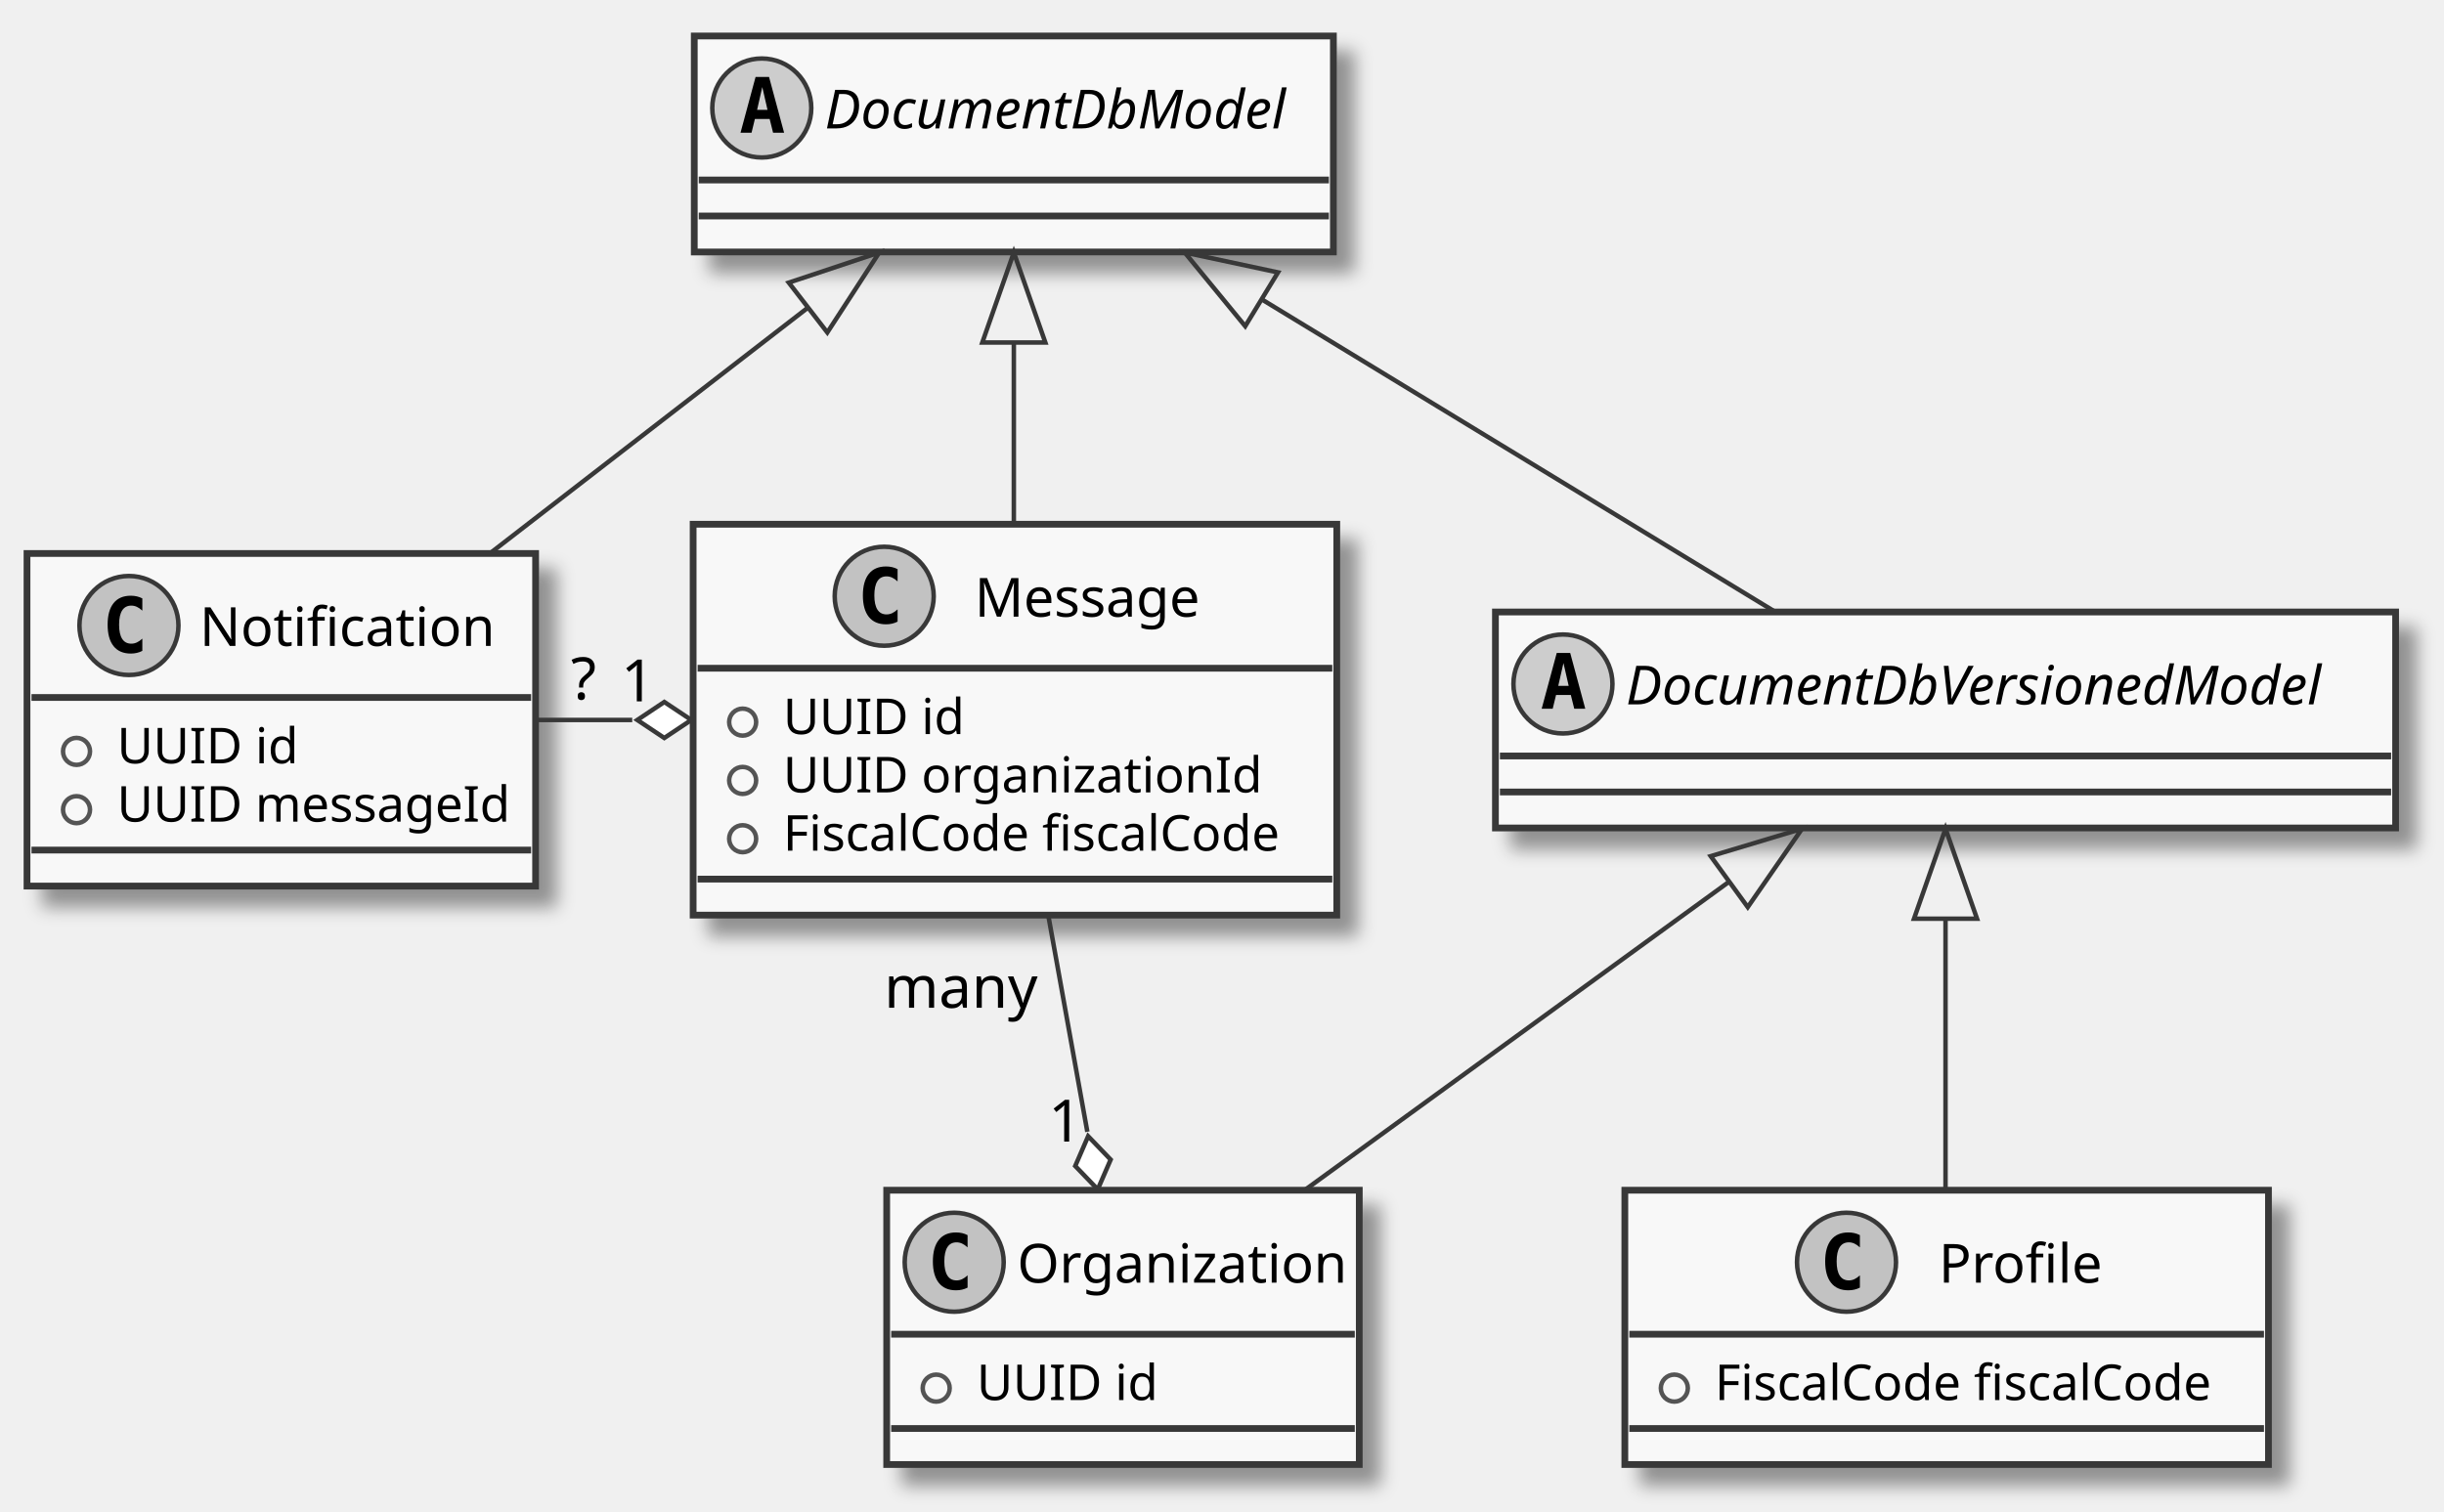
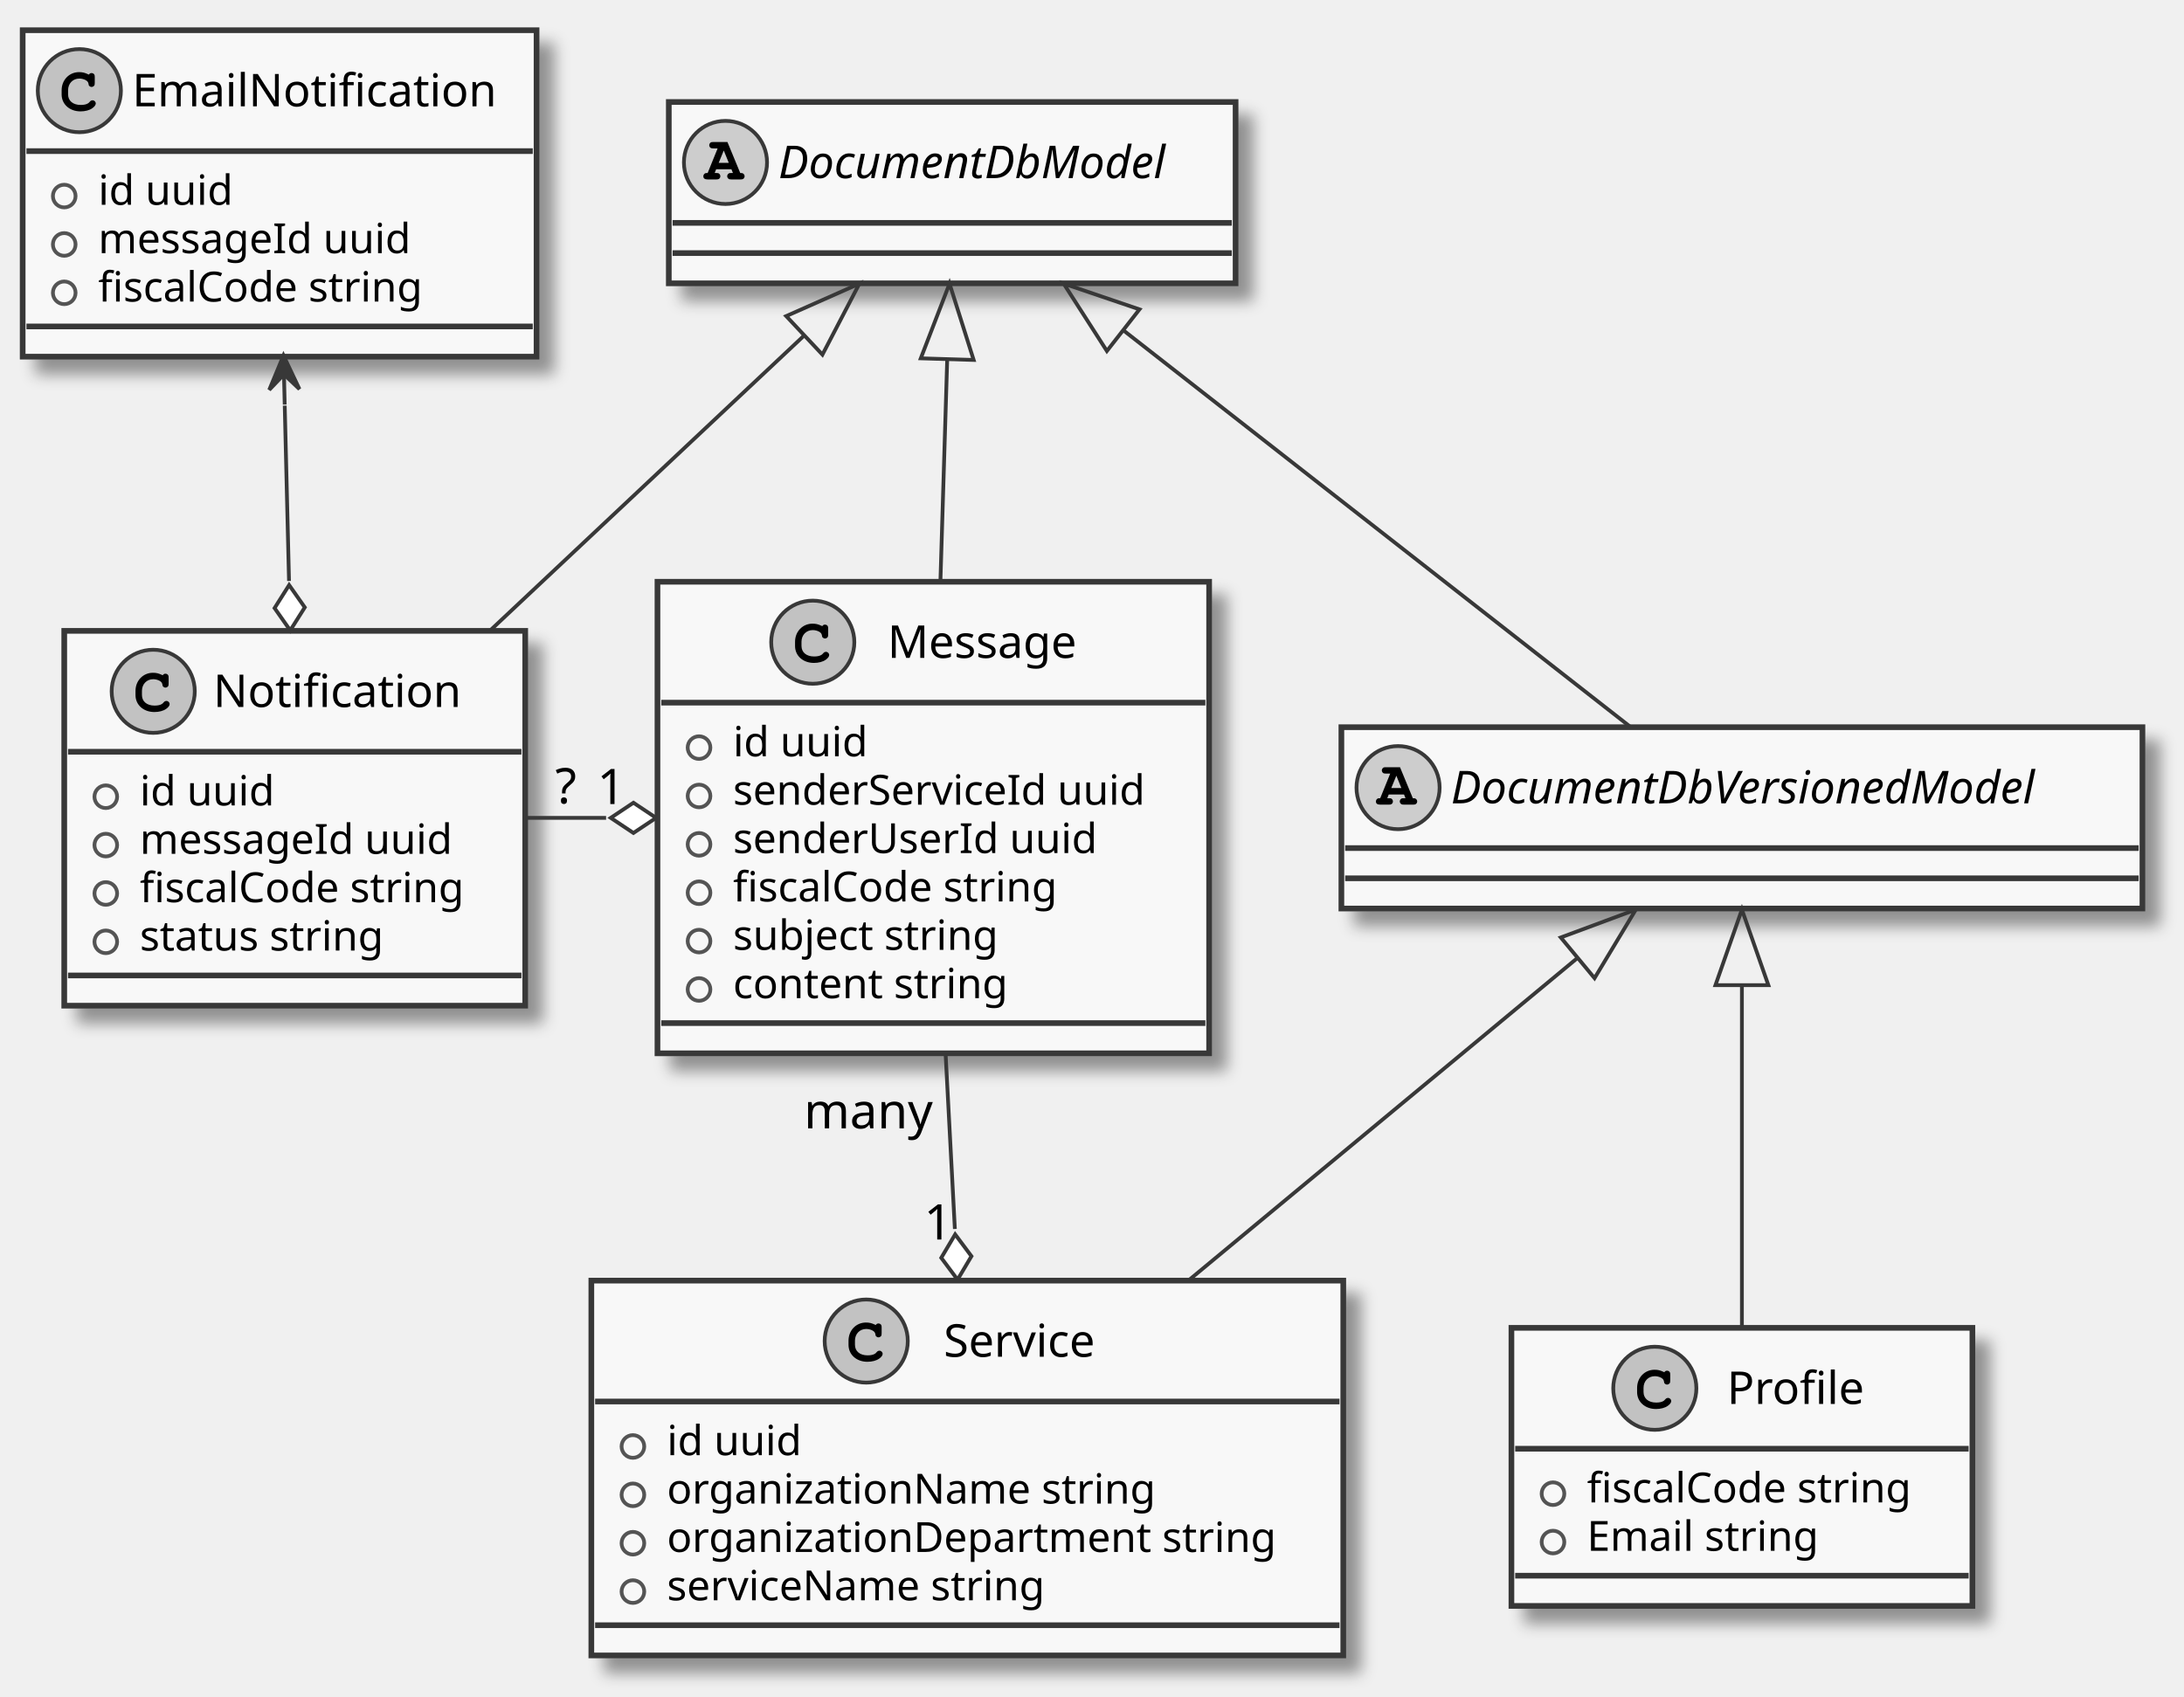
- <svg xmlns="http://www.w3.org/2000/svg" contentScriptType="application/ecmascript" contentStyleType="text/css" height="336px" preserveAspectRatio="none" style="width:543px;height:336px;" version="1.1" viewBox="0 0 543 336" width="543px" zoomAndPan="magnify">
+ <svg xmlns="http://www.w3.org/2000/svg" contentScriptType="application/ecmascript" contentStyleType="text/css" height="449px" preserveAspectRatio="none" style="width:578px;height:449px;" version="1.1" viewBox="0 0 578 449" width="578px" zoomAndPan="magnify">
  <defs>
-     <filter height="300%" id="f16e8ro508w0j7" width="300%" x="-1" y="-1">
+     <filter height="300%" id="f9a49ejn6juel" width="300%" x="-1" y="-1">
      <feGaussianBlur result="blurOut" stdDeviation="2.0" />
      <feColorMatrix in="blurOut" result="blurOut2" type="matrix" values="0 0 0 0 0 0 0 0 0 0 0 0 0 0 0 0 0 0 .4 0" />
      <feOffset dx="4.0" dy="4.0" in="blurOut2" result="blurOut3" />
      <feBlend in="SourceGraphic" in2="blurOut3" mode="normal" />
    </filter>
  </defs>
  <g>
-     <rect fill="#F8F8F8" filter="url(#f16e8ro508w0j7)" height="48" id="DocumentDbModel" style="stroke: #383838; stroke-width: 1.5;" width="142" x="154.25" y="8" />
-     <ellipse cx="169.25" cy="24" fill="#CDCDCD" rx="11" ry="11" style="stroke: #383838; stroke-width: 1.0;" />
-     <path d="M169.363,19.348 L168.209,24.42 L170.525,24.42 Z M167.869,17.107 L170.866,17.107 L174.211,29.5 L171.762,29.5 L170.999,26.437 L167.72,26.437 L166.973,29.5 L164.524,29.5 Z " />
-     <text fill="#000000" font-family="sans-serif" font-size="12" font-style="italic" lengthAdjust="spacingAndGlyphs" textLength="110" x="183.25" y="28.535">DocumentDbModel</text>
-     <line style="stroke: #383838; stroke-width: 1.5;" x1="155.25" x2="295.25" y1="40" y2="40" />
-     <line style="stroke: #383838; stroke-width: 1.5;" x1="155.25" x2="295.25" y1="48" y2="48" />
-     <rect fill="#F8F8F8" filter="url(#f16e8ro508w0j7)" height="48" id="DocumentDbVersionedModel" style="stroke: #383838; stroke-width: 1.5;" width="200" x="332.25" y="136" />
-     <ellipse cx="347.25" cy="152" fill="#CDCDCD" rx="11" ry="11" style="stroke: #383838; stroke-width: 1.0;" />
-     <path d="M347.363,147.348 L346.209,152.42 L348.525,152.42 Z M345.869,145.107 L348.866,145.107 L352.211,157.5 L349.762,157.5 L348.998,154.437 L345.72,154.437 L344.973,157.5 L342.524,157.5 Z " />
-     <text fill="#000000" font-family="sans-serif" font-size="12" font-style="italic" lengthAdjust="spacingAndGlyphs" textLength="168" x="361.25" y="156.535">DocumentDbVersionedModel</text>
-     <line style="stroke: #383838; stroke-width: 1.5;" x1="333.25" x2="531.25" y1="168" y2="168" />
-     <line style="stroke: #383838; stroke-width: 1.5;" x1="333.25" x2="531.25" y1="176" y2="176" />
-     <rect fill="#F8F8F8" filter="url(#f16e8ro508w0j7)" height="86.865" id="Message" style="stroke: #383838; stroke-width: 1.5;" width="143" x="154" y="116.5" />
-     <ellipse cx="196.45" cy="132.5" fill="#C2C2C2" rx="11" ry="11" style="stroke: #383838; stroke-width: 1.0;" />
-     <path d="M199.423,138.143 Q198.842,138.442 198.203,138.591 Q197.564,138.741 196.858,138.741 Q194.351,138.741 193.031,137.089 Q191.712,135.437 191.712,132.316 Q191.712,129.186 193.031,127.535 Q194.351,125.883 196.858,125.883 Q197.564,125.883 198.211,126.032 Q198.859,126.182 199.423,126.481 L199.423,129.203 Q198.792,128.622 198.199,128.352 Q197.605,128.083 196.974,128.083 Q195.63,128.083 194.945,129.149 Q194.26,130.216 194.26,132.316 Q194.26,134.408 194.945,135.474 Q195.63,136.541 196.974,136.541 Q197.605,136.541 198.199,136.271 Q198.792,136.001 199.423,135.42 Z " />
-     <text fill="#000000" font-family="sans-serif" font-size="12" lengthAdjust="spacingAndGlyphs" textLength="50" x="216.55" y="137.035">Message</text>
-     <line style="stroke: #383838; stroke-width: 1.5;" x1="155" x2="296" y1="148.5" y2="148.5" />
-     <ellipse cx="165" cy="160.477" fill="none" rx="3" ry="3" style="stroke: #545454; stroke-width: 1.0;" />
-     <text fill="#000000" font-family="sans-serif" font-size="11" lengthAdjust="spacingAndGlyphs" textLength="40" x="174" y="163.135">UUID id</text>
-     <ellipse cx="165" cy="173.433" fill="none" rx="3" ry="3" style="stroke: #545454; stroke-width: 1.0;" />
-     <text fill="#000000" font-family="sans-serif" font-size="11" lengthAdjust="spacingAndGlyphs" textLength="108" x="174" y="176.09">UUID organizationId</text>
-     <ellipse cx="165" cy="186.388" fill="none" rx="3" ry="3" style="stroke: #545454; stroke-width: 1.0;" />
-     <text fill="#000000" font-family="sans-serif" font-size="11" lengthAdjust="spacingAndGlyphs" textLength="117" x="174" y="189.045">FiscalCode fiscalCode</text>
-     <line style="stroke: #383838; stroke-width: 1.5;" x1="155" x2="296" y1="195.365" y2="195.365" />
-     <rect fill="#F8F8F8" filter="url(#f16e8ro508w0j7)" height="73.91" id="Notification" style="stroke: #383838; stroke-width: 1.5;" width="113" x="6" y="123" />
-     <ellipse cx="28.65" cy="139" fill="#C2C2C2" rx="11" ry="11" style="stroke: #383838; stroke-width: 1.0;" />
-     <path d="M31.623,144.643 Q31.042,144.942 30.403,145.091 Q29.764,145.241 29.058,145.241 Q26.551,145.241 25.232,143.589 Q23.912,141.937 23.912,138.816 Q23.912,135.686 25.232,134.035 Q26.551,132.383 29.058,132.383 Q29.764,132.383 30.411,132.532 Q31.059,132.682 31.623,132.981 L31.623,135.703 Q30.992,135.122 30.399,134.852 Q29.805,134.583 29.174,134.583 Q27.83,134.583 27.145,135.649 Q26.46,136.716 26.46,138.816 Q26.46,140.908 27.145,141.974 Q27.83,143.041 29.174,143.041 Q29.805,143.041 30.399,142.771 Q30.992,142.501 31.623,141.92 Z " />
-     <text fill="#000000" font-family="sans-serif" font-size="12" lengthAdjust="spacingAndGlyphs" textLength="64" x="44.35" y="143.535">Notification</text>
-     <line style="stroke: #383838; stroke-width: 1.5;" x1="7" x2="118" y1="155" y2="155" />
-     <ellipse cx="17" cy="166.977" fill="none" rx="3" ry="3" style="stroke: #545454; stroke-width: 1.0;" />
-     <text fill="#000000" font-family="sans-serif" font-size="11" lengthAdjust="spacingAndGlyphs" textLength="40" x="26" y="169.635">UUID id</text>
-     <ellipse cx="17" cy="179.933" fill="none" rx="3" ry="3" style="stroke: #545454; stroke-width: 1.0;" />
-     <text fill="#000000" font-family="sans-serif" font-size="11" lengthAdjust="spacingAndGlyphs" textLength="87" x="26" y="182.59">UUID messageId</text>
-     <line style="stroke: #383838; stroke-width: 1.5;" x1="7" x2="118" y1="188.91" y2="188.91" />
-     <rect fill="#F8F8F8" filter="url(#f16e8ro508w0j7)" height="60.955" id="Organization" style="stroke: #383838; stroke-width: 1.5;" width="105" x="197" y="264.5" />
-     <ellipse cx="212" cy="280.5" fill="#C2C2C2" rx="11" ry="11" style="stroke: #383838; stroke-width: 1.0;" />
-     <path d="M214.973,286.143 Q214.392,286.442 213.753,286.591 Q213.114,286.741 212.408,286.741 Q209.901,286.741 208.582,285.089 Q207.262,283.437 207.262,280.316 Q207.262,277.187 208.582,275.535 Q209.901,273.883 212.408,273.883 Q213.114,273.883 213.761,274.032 Q214.409,274.182 214.973,274.481 L214.973,277.203 Q214.342,276.622 213.749,276.352 Q213.155,276.082 212.524,276.082 Q211.18,276.082 210.495,277.149 Q209.81,278.216 209.81,280.316 Q209.81,282.408 210.495,283.474 Q211.18,284.541 212.524,284.541 Q213.155,284.541 213.749,284.271 Q214.342,284.002 214.973,283.42 Z " />
-     <text fill="#000000" font-family="sans-serif" font-size="12" lengthAdjust="spacingAndGlyphs" textLength="73" x="226" y="285.035">Organization</text>
-     <line style="stroke: #383838; stroke-width: 1.5;" x1="198" x2="301" y1="296.5" y2="296.5" />
-     <ellipse cx="208" cy="308.478" fill="none" rx="3" ry="3" style="stroke: #545454; stroke-width: 1.0;" />
-     <text fill="#000000" font-family="sans-serif" font-size="11" lengthAdjust="spacingAndGlyphs" textLength="40" x="217" y="311.135">UUID id</text>
-     <line style="stroke: #383838; stroke-width: 1.5;" x1="198" x2="301" y1="317.455" y2="317.455" />
-     <rect fill="#F8F8F8" filter="url(#f16e8ro508w0j7)" height="60.955" id="Profile" style="stroke: #383838; stroke-width: 1.5;" width="143" x="361" y="264.5" />
-     <ellipse cx="410.25" cy="280.5" fill="#C2C2C2" rx="11" ry="11" style="stroke: #383838; stroke-width: 1.0;" />
-     <path d="M413.223,286.143 Q412.642,286.442 412.003,286.591 Q411.364,286.741 410.658,286.741 Q408.151,286.741 406.832,285.089 Q405.512,283.437 405.512,280.316 Q405.512,277.187 406.832,275.535 Q408.151,273.883 410.658,273.883 Q411.364,273.883 412.011,274.032 Q412.659,274.182 413.223,274.481 L413.223,277.203 Q412.592,276.622 411.999,276.352 Q411.405,276.082 410.774,276.082 Q409.43,276.082 408.745,277.149 Q408.06,278.216 408.06,280.316 Q408.06,282.408 408.745,283.474 Q409.43,284.541 410.774,284.541 Q411.405,284.541 411.999,284.271 Q412.592,284.002 413.223,283.42 Z " />
-     <text fill="#000000" font-family="sans-serif" font-size="12" lengthAdjust="spacingAndGlyphs" textLength="36" x="430.75" y="285.035">Profile</text>
-     <line style="stroke: #383838; stroke-width: 1.5;" x1="362" x2="503" y1="296.5" y2="296.5" />
-     <ellipse cx="372" cy="308.478" fill="none" rx="3" ry="3" style="stroke: #545454; stroke-width: 1.0;" />
-     <text fill="#000000" font-family="sans-serif" font-size="11" lengthAdjust="spacingAndGlyphs" textLength="117" x="381" y="311.135">FiscalCode fiscalCode</text>
-     <line style="stroke: #383838; stroke-width: 1.5;" x1="362" x2="503" y1="317.455" y2="317.455" />
-     <path d="M280.449,66.6 C316.368,88.463 362.29,116.416 394.174,135.823 " fill="none" id="DocumentDbModel-DocumentDbVersionedModel" style="stroke: #383838; stroke-width: 1.0;" />
-     <polygon fill="none" points="276.661,72.489,263.217,56.11,283.941,60.53,276.661,72.489" style="stroke: #383838; stroke-width: 1.0;" />
-     <path d="M225.25,76.321 C225.25,89.288 225.25,103.491 225.25,116.411 " fill="none" id="DocumentDbModel-Message" style="stroke: #383838; stroke-width: 1.0;" />
-     <polygon fill="none" points="218.25,76.11,225.25,56.11,232.25,76.11,218.25,76.11" style="stroke: #383838; stroke-width: 1.0;" />
-     <path d="M179.492,68.371 C157.457,85.404 131.075,105.798 108.922,122.922 " fill="none" id="DocumentDbModel-Notification" style="stroke: #383838; stroke-width: 1.0;" />
-     <polygon fill="none" points="175.249,62.804,195.353,56.11,183.811,73.88,175.249,62.804" style="stroke: #383838; stroke-width: 1.0;" />
-     <path d="M384.157,195.953 C354.884,217.228 317.895,244.11 290.055,264.344 " fill="none" id="DocumentDbVersionedModel-Organization" style="stroke: #383838; stroke-width: 1.0;" />
-     <polygon fill="none" points="380.08,190.263,400.374,184.167,388.311,201.588,380.08,190.263" style="stroke: #383838; stroke-width: 1.0;" />
-     <path d="M432.25,204.176 C432.25,223.759 432.25,246.433 432.25,264.1 " fill="none" id="DocumentDbVersionedModel-Profile" style="stroke: #383838; stroke-width: 1.0;" />
-     <polygon fill="none" points="425.25,204.167,432.25,184.167,439.25,204.167,425.25,204.167" style="stroke: #383838; stroke-width: 1.0;" />
-     <path d="M232.976,203.814 C235.731,219.085 238.833,236.272 241.584,251.515 " fill="none" id="Message-Organization" style="stroke: #383838; stroke-width: 1.0;" />
-     <polygon fill="#FFFFFF" points="243.893,264.313,246.764,257.698,241.762,252.503,238.891,259.118,243.893,264.313" style="stroke: #383838; stroke-width: 1.0;" />
-     <text fill="#000000" font-family="sans-serif" font-size="13" lengthAdjust="spacingAndGlyphs" textLength="34" x="196.43" y="223.952">many</text>
-     <text fill="#000000" font-family="sans-serif" font-size="13" lengthAdjust="spacingAndGlyphs" textLength="8" x="232.937" y="253.689">1</text>
-     <path d="M118.6,160 C125.89,160 133.181,160 140.471,160 " fill="none" id="Notification-Message" style="stroke: #383838; stroke-width: 1.0;" />
-     <polygon fill="#FFFFFF" points="153.594,160,147.594,156,141.594,160,147.594,164,153.594,160" style="stroke: #383838; stroke-width: 1.0;" />
-     <text fill="#000000" font-family="sans-serif" font-size="13" lengthAdjust="spacingAndGlyphs" textLength="5" x="126.841" y="155.401">?</text>
-     <text fill="#000000" font-family="sans-serif" font-size="13" lengthAdjust="spacingAndGlyphs" textLength="8" x="137.985" y="155.857">1</text>
+     <rect fill="#F8F8F8" filter="url(#f9a49ejn6juel)" height="48" id="DocumentDbModel" style="stroke: #383838; stroke-width: 1.5;" width="150" x="177" y="27" />
+     <ellipse cx="192" cy="43" fill="#CDCDCD" rx="11" ry="11" style="stroke: #383838; stroke-width: 1.0;" />
+     <path d="M193.578,44.812 L189.531,44.812 L189.141,45.797 L189.531,45.797 C189.984,45.797 190.125,45.828 190.297,45.953 C190.516,46.125 190.641,46.375 190.641,46.656 C190.641,46.938 190.5,47.234 190.234,47.375 C190.109,47.469 189.891,47.5 189.531,47.5 L187.266,47.5 C186.516,47.5 186.141,47.219 186.141,46.656 C186.141,46.359 186.297,46.078 186.547,45.922 C186.703,45.812 186.859,45.797 187.281,45.797 L189.922,39.281 L188.844,39.281 C188.406,39.281 188.234,39.25 188.062,39.141 C187.844,38.969 187.703,38.719 187.703,38.438 C187.703,38.156 187.859,37.875 188.109,37.703 C188.266,37.609 188.391,37.594 188.844,37.594 L192.516,37.594 L195.906,45.797 C196.375,45.797 196.531,45.828 196.703,45.969 C196.922,46.125 197.062,46.375 197.062,46.656 C197.062,46.938 196.906,47.234 196.656,47.375 C196.516,47.469 196.297,47.5 195.938,47.5 L193.578,47.5 C193.156,47.5 192.953,47.453 192.812,47.328 C192.594,47.172 192.453,46.922 192.453,46.656 C192.453,46.359 192.609,46.078 192.859,45.922 C193.016,45.812 193.125,45.797 193.578,45.797 L193.969,45.797 Z M192.875,43.109 L191.547,39.844 L190.203,43.109 Z " />
+     <text fill="#000000" font-family="sans-serif" font-size="12" font-style="italic" lengthAdjust="spacingAndGlyphs" textLength="118" x="206" y="47.154">DocumentDbModel</text>
+     <line style="stroke: #383838; stroke-width: 1.5;" x1="178" x2="326" y1="59" y2="59" />
+     <line style="stroke: #383838; stroke-width: 1.5;" x1="178" x2="326" y1="67" y2="67" />
+     <rect fill="#F8F8F8" filter="url(#f9a49ejn6juel)" height="48" id="DocumentDbVersionedModel" style="stroke: #383838; stroke-width: 1.5;" width="212" x="355" y="192.5" />
+     <ellipse cx="370" cy="208.5" fill="#CDCDCD" rx="11" ry="11" style="stroke: #383838; stroke-width: 1.0;" />
+     <path d="M371.578,210.312 L367.531,210.312 L367.141,211.297 L367.531,211.297 C367.984,211.297 368.125,211.328 368.297,211.453 C368.516,211.625 368.641,211.875 368.641,212.156 C368.641,212.438 368.5,212.734 368.234,212.875 C368.109,212.969 367.891,213 367.531,213 L365.266,213 C364.516,213 364.141,212.719 364.141,212.156 C364.141,211.859 364.297,211.578 364.547,211.422 C364.703,211.312 364.859,211.297 365.281,211.297 L367.922,204.781 L366.844,204.781 C366.406,204.781 366.234,204.75 366.062,204.641 C365.844,204.469 365.703,204.219 365.703,203.938 C365.703,203.656 365.859,203.375 366.109,203.203 C366.266,203.109 366.391,203.094 366.844,203.094 L370.516,203.094 L373.906,211.297 C374.375,211.297 374.531,211.328 374.703,211.469 C374.922,211.625 375.062,211.875 375.062,212.156 C375.062,212.438 374.906,212.734 374.656,212.875 C374.516,212.969 374.297,213 373.938,213 L371.578,213 C371.156,213 370.953,212.953 370.812,212.828 C370.594,212.672 370.453,212.422 370.453,212.156 C370.453,211.859 370.609,211.578 370.859,211.422 C371.016,211.312 371.125,211.297 371.578,211.297 L371.969,211.297 Z M370.875,208.609 L369.547,205.344 L368.203,208.609 Z " />
+     <text fill="#000000" font-family="sans-serif" font-size="12" font-style="italic" lengthAdjust="spacingAndGlyphs" textLength="180" x="384" y="212.654">DocumentDbVersionedModel</text>
+     <line style="stroke: #383838; stroke-width: 1.5;" x1="356" x2="566" y1="224.5" y2="224.5" />
+     <line style="stroke: #383838; stroke-width: 1.5;" x1="356" x2="566" y1="232.5" y2="232.5" />
+     <rect fill="#F8F8F8" filter="url(#f9a49ejn6juel)" height="124.828" id="Message" style="stroke: #383838; stroke-width: 1.5;" width="146" x="174" y="154" />
+     <ellipse cx="215.1" cy="170" fill="#C2C2C2" rx="11" ry="11" style="stroke: #383838; stroke-width: 1.0;" />
+     <path d="M217.444,165.672 L217.616,165.75 C217.834,165.438 218.037,165.344 218.334,165.344 C218.631,165.344 218.912,165.484 219.069,165.75 C219.162,165.906 219.178,166.031 219.178,166.469 L219.178,167.891 C219.178,168.312 219.147,168.5 219.037,168.656 C218.866,168.875 218.6,169.016 218.334,169.016 C218.116,169.016 217.881,168.906 217.741,168.766 C217.6,168.641 217.569,168.516 217.506,168.109 C217.412,167.703 217.241,167.484 216.756,167.203 C216.287,166.953 215.678,166.797 215.1,166.797 C213.366,166.797 212.116,168.109 212.116,169.891 L212.116,170.984 C212.116,172.688 213.412,173.781 215.459,173.781 C216.225,173.781 216.912,173.656 217.334,173.391 C217.522,173.297 217.522,173.297 217.975,172.812 C218.162,172.625 218.366,172.547 218.584,172.547 C219.053,172.547 219.444,172.938 219.444,173.391 C219.444,173.781 219.116,174.234 218.537,174.641 C217.787,175.188 216.631,175.484 215.412,175.484 C212.522,175.484 210.412,173.594 210.412,171.016 L210.412,169.891 C210.412,167.172 212.412,165.094 215.037,165.094 C215.912,165.094 216.506,165.234 217.444,165.672 Z " />
+     <text fill="#000000" font-family="sans-serif" font-size="12" lengthAdjust="spacingAndGlyphs" textLength="56" x="234.9" y="174.154">Message</text>
+     <line style="stroke: #383838; stroke-width: 1.5;" x1="175" x2="319" y1="186" y2="186" />
+     <ellipse cx="185" cy="197.902" fill="none" rx="3" ry="3" style="stroke: #545454; stroke-width: 1.0;" />
+     <text fill="#000000" font-family="sans-serif" font-size="11" lengthAdjust="spacingAndGlyphs" textLength="38" x="194" y="200.21">id uuid</text>
+     <ellipse cx="185" cy="210.707" fill="none" rx="3" ry="3" style="stroke: #545454; stroke-width: 1.0;" />
+     <text fill="#000000" font-family="sans-serif" font-size="11" lengthAdjust="spacingAndGlyphs" textLength="120" x="194" y="213.015">senderServiceId uuid</text>
+     <ellipse cx="185" cy="223.512" fill="none" rx="3" ry="3" style="stroke: #545454; stroke-width: 1.0;" />
+     <text fill="#000000" font-family="sans-serif" font-size="11" lengthAdjust="spacingAndGlyphs" textLength="105" x="194" y="225.82">senderUserId uuid</text>
+     <ellipse cx="185" cy="236.316" fill="none" rx="3" ry="3" style="stroke: #545454; stroke-width: 1.0;" />
+     <text fill="#000000" font-family="sans-serif" font-size="11" lengthAdjust="spacingAndGlyphs" textLength="96" x="194" y="238.625">fiscalCode string</text>
+     <ellipse cx="185" cy="249.121" fill="none" rx="3" ry="3" style="stroke: #545454; stroke-width: 1.0;" />
+     <text fill="#000000" font-family="sans-serif" font-size="11" lengthAdjust="spacingAndGlyphs" textLength="78" x="194" y="251.429">subject string</text>
+     <ellipse cx="185" cy="261.926" fill="none" rx="3" ry="3" style="stroke: #545454; stroke-width: 1.0;" />
+     <text fill="#000000" font-family="sans-serif" font-size="11" lengthAdjust="spacingAndGlyphs" textLength="79" x="194" y="264.234">content string</text>
+     <line style="stroke: #383838; stroke-width: 1.5;" x1="175" x2="319" y1="270.828" y2="270.828" />
+     <rect fill="#F8F8F8" filter="url(#f9a49ejn6juel)" height="99.219" id="Notification" style="stroke: #383838; stroke-width: 1.5;" width="122" x="17" y="167" />
+     <ellipse cx="40.55" cy="183" fill="#C2C2C2" rx="11" ry="11" style="stroke: #383838; stroke-width: 1.0;" />
+     <path d="M42.894,178.672 L43.066,178.75 C43.284,178.438 43.487,178.344 43.784,178.344 C44.081,178.344 44.362,178.484 44.519,178.75 C44.612,178.906 44.628,179.031 44.628,179.469 L44.628,180.891 C44.628,181.312 44.597,181.5 44.487,181.656 C44.316,181.875 44.05,182.016 43.784,182.016 C43.566,182.016 43.331,181.906 43.191,181.766 C43.05,181.641 43.019,181.516 42.956,181.109 C42.862,180.703 42.691,180.484 42.206,180.203 C41.737,179.953 41.128,179.797 40.55,179.797 C38.816,179.797 37.566,181.109 37.566,182.891 L37.566,183.984 C37.566,185.688 38.862,186.781 40.909,186.781 C41.675,186.781 42.362,186.656 42.784,186.391 C42.972,186.297 42.972,186.297 43.425,185.812 C43.612,185.625 43.816,185.547 44.034,185.547 C44.503,185.547 44.894,185.938 44.894,186.391 C44.894,186.781 44.566,187.234 43.987,187.641 C43.237,188.188 42.081,188.484 40.862,188.484 C37.972,188.484 35.862,186.594 35.862,184.016 L35.862,182.891 C35.862,180.172 37.862,178.094 40.487,178.094 C41.362,178.094 41.956,178.234 42.894,178.672 Z " />
+     <text fill="#000000" font-family="sans-serif" font-size="12" lengthAdjust="spacingAndGlyphs" textLength="71" x="56.45" y="187.154">Notification</text>
+     <line style="stroke: #383838; stroke-width: 1.5;" x1="18" x2="138" y1="199" y2="199" />
+     <ellipse cx="28" cy="210.902" fill="none" rx="3" ry="3" style="stroke: #545454; stroke-width: 1.0;" />
+     <text fill="#000000" font-family="sans-serif" font-size="11" lengthAdjust="spacingAndGlyphs" textLength="38" x="37" y="213.21">id uuid</text>
+     <ellipse cx="28" cy="223.707" fill="none" rx="3" ry="3" style="stroke: #545454; stroke-width: 1.0;" />
+     <text fill="#000000" font-family="sans-serif" font-size="11" lengthAdjust="spacingAndGlyphs" textLength="91" x="37" y="226.015">messageId uuid</text>
+     <ellipse cx="28" cy="236.512" fill="none" rx="3" ry="3" style="stroke: #545454; stroke-width: 1.0;" />
+     <text fill="#000000" font-family="sans-serif" font-size="11" lengthAdjust="spacingAndGlyphs" textLength="96" x="37" y="238.82">fiscalCode string</text>
+     <ellipse cx="28" cy="249.316" fill="none" rx="3" ry="3" style="stroke: #545454; stroke-width: 1.0;" />
+     <text fill="#000000" font-family="sans-serif" font-size="11" lengthAdjust="spacingAndGlyphs" textLength="73" x="37" y="251.625">status string</text>
+     <line style="stroke: #383838; stroke-width: 1.5;" x1="18" x2="138" y1="258.219" y2="258.219" />
+     <rect fill="#F8F8F8" filter="url(#f9a49ejn6juel)" height="86.414" id="EmailNotification" style="stroke: #383838; stroke-width: 1.5;" width="136" x="6" y="8" />
+     <ellipse cx="21" cy="24" fill="#C2C2C2" rx="11" ry="11" style="stroke: #383838; stroke-width: 1.0;" />
+     <path d="M23.344,19.672 L23.516,19.75 C23.734,19.438 23.938,19.344 24.234,19.344 C24.531,19.344 24.812,19.484 24.969,19.75 C25.062,19.906 25.078,20.031 25.078,20.469 L25.078,21.891 C25.078,22.312 25.047,22.5 24.938,22.656 C24.766,22.875 24.5,23.016 24.234,23.016 C24.016,23.016 23.781,22.906 23.641,22.766 C23.5,22.641 23.469,22.516 23.406,22.109 C23.312,21.703 23.141,21.484 22.656,21.203 C22.188,20.953 21.578,20.797 21,20.797 C19.266,20.797 18.016,22.109 18.016,23.891 L18.016,24.984 C18.016,26.688 19.312,27.781 21.359,27.781 C22.125,27.781 22.812,27.656 23.234,27.391 C23.422,27.297 23.422,27.297 23.875,26.812 C24.062,26.625 24.266,26.547 24.484,26.547 C24.953,26.547 25.344,26.938 25.344,27.391 C25.344,27.781 25.016,28.234 24.438,28.641 C23.688,29.188 22.531,29.484 21.312,29.484 C18.422,29.484 16.312,27.594 16.312,25.016 L16.312,23.891 C16.312,21.172 18.312,19.094 20.938,19.094 C21.812,19.094 22.406,19.234 23.344,19.672 Z " />
+     <text fill="#000000" font-family="sans-serif" font-size="12" lengthAdjust="spacingAndGlyphs" textLength="104" x="35" y="28.154">EmailNotification</text>
+     <line style="stroke: #383838; stroke-width: 1.5;" x1="7" x2="141" y1="40" y2="40" />
+     <ellipse cx="17" cy="51.902" fill="none" rx="3" ry="3" style="stroke: #545454; stroke-width: 1.0;" />
+     <text fill="#000000" font-family="sans-serif" font-size="11" lengthAdjust="spacingAndGlyphs" textLength="38" x="26" y="54.21">id uuid</text>
+     <ellipse cx="17" cy="64.707" fill="none" rx="3" ry="3" style="stroke: #545454; stroke-width: 1.0;" />
+     <text fill="#000000" font-family="sans-serif" font-size="11" lengthAdjust="spacingAndGlyphs" textLength="91" x="26" y="67.015">messageId uuid</text>
+     <ellipse cx="17" cy="77.512" fill="none" rx="3" ry="3" style="stroke: #545454; stroke-width: 1.0;" />
+     <text fill="#000000" font-family="sans-serif" font-size="11" lengthAdjust="spacingAndGlyphs" textLength="96" x="26" y="79.82">fiscalCode string</text>
+     <line style="stroke: #383838; stroke-width: 1.5;" x1="7" x2="141" y1="86.414" y2="86.414" />
+     <rect fill="#F8F8F8" filter="url(#f9a49ejn6juel)" height="99.219" id="Service" style="stroke: #383838; stroke-width: 1.5;" width="199" x="156.5" y="339" />
+     <ellipse cx="229.25" cy="355" fill="#C2C2C2" rx="11" ry="11" style="stroke: #383838; stroke-width: 1.0;" />
+     <path d="M231.594,350.672 L231.766,350.75 C231.984,350.438 232.188,350.344 232.484,350.344 C232.781,350.344 233.062,350.484 233.219,350.75 C233.312,350.906 233.328,351.031 233.328,351.469 L233.328,352.891 C233.328,353.312 233.297,353.5 233.188,353.656 C233.016,353.875 232.75,354.016 232.484,354.016 C232.266,354.016 232.031,353.906 231.891,353.766 C231.75,353.641 231.719,353.516 231.656,353.109 C231.562,352.703 231.391,352.484 230.906,352.203 C230.438,351.953 229.828,351.797 229.25,351.797 C227.516,351.797 226.266,353.109 226.266,354.891 L226.266,355.984 C226.266,357.688 227.562,358.781 229.609,358.781 C230.375,358.781 231.062,358.656 231.484,358.391 C231.672,358.297 231.672,358.297 232.125,357.812 C232.312,357.625 232.516,357.547 232.734,357.547 C233.203,357.547 233.594,357.938 233.594,358.391 C233.594,358.781 233.266,359.234 232.688,359.641 C231.938,360.188 230.781,360.484 229.562,360.484 C226.672,360.484 224.562,358.594 224.562,356.016 L224.562,354.891 C224.562,352.172 226.562,350.094 229.188,350.094 C230.062,350.094 230.656,350.234 231.594,350.672 Z " />
+     <text fill="#000000" font-family="sans-serif" font-size="12" lengthAdjust="spacingAndGlyphs" textLength="45" x="249.75" y="359.154">Service</text>
+     <line style="stroke: #383838; stroke-width: 1.5;" x1="157.5" x2="354.5" y1="371" y2="371" />
+     <ellipse cx="167.5" cy="382.902" fill="none" rx="3" ry="3" style="stroke: #545454; stroke-width: 1.0;" />
+     <text fill="#000000" font-family="sans-serif" font-size="11" lengthAdjust="spacingAndGlyphs" textLength="38" x="176.5" y="385.21">id uuid</text>
+     <ellipse cx="167.5" cy="395.707" fill="none" rx="3" ry="3" style="stroke: #545454; stroke-width: 1.0;" />
+     <text fill="#000000" font-family="sans-serif" font-size="11" lengthAdjust="spacingAndGlyphs" textLength="139" x="176.5" y="398.015">organizationName string</text>
+     <ellipse cx="167.5" cy="408.512" fill="none" rx="3" ry="3" style="stroke: #545454; stroke-width: 1.0;" />
+     <text fill="#000000" font-family="sans-serif" font-size="11" lengthAdjust="spacingAndGlyphs" textLength="173" x="176.5" y="410.82">organizationDepartment string</text>
+     <ellipse cx="167.5" cy="421.316" fill="none" rx="3" ry="3" style="stroke: #545454; stroke-width: 1.0;" />
+     <text fill="#000000" font-family="sans-serif" font-size="11" lengthAdjust="spacingAndGlyphs" textLength="111" x="176.5" y="423.625">serviceName string</text>
+     <line style="stroke: #383838; stroke-width: 1.5;" x1="157.5" x2="354.5" y1="430.219" y2="430.219" />
+     <rect fill="#F8F8F8" filter="url(#f9a49ejn6juel)" height="73.609" id="Profile" style="stroke: #383838; stroke-width: 1.5;" width="122" x="400" y="351.5" />
+     <ellipse cx="437.95" cy="367.5" fill="#C2C2C2" rx="11" ry="11" style="stroke: #383838; stroke-width: 1.0;" />
+     <path d="M440.294,363.172 L440.466,363.25 C440.684,362.938 440.887,362.844 441.184,362.844 C441.481,362.844 441.762,362.984 441.919,363.25 C442.012,363.406 442.028,363.531 442.028,363.969 L442.028,365.391 C442.028,365.812 441.997,366 441.887,366.156 C441.716,366.375 441.45,366.516 441.184,366.516 C440.966,366.516 440.731,366.406 440.591,366.266 C440.45,366.141 440.419,366.016 440.356,365.609 C440.262,365.203 440.091,364.984 439.606,364.703 C439.137,364.453 438.528,364.297 437.95,364.297 C436.216,364.297 434.966,365.609 434.966,367.391 L434.966,368.484 C434.966,370.188 436.262,371.281 438.309,371.281 C439.075,371.281 439.762,371.156 440.184,370.891 C440.372,370.797 440.372,370.797 440.825,370.312 C441.012,370.125 441.216,370.047 441.434,370.047 C441.903,370.047 442.294,370.438 442.294,370.891 C442.294,371.281 441.966,371.734 441.387,372.141 C440.637,372.688 439.481,372.984 438.262,372.984 C435.372,372.984 433.262,371.094 433.262,368.516 L433.262,367.391 C433.262,364.672 435.262,362.594 437.887,362.594 C438.762,362.594 439.356,362.734 440.294,363.172 Z " />
+     <text fill="#000000" font-family="sans-serif" font-size="12" lengthAdjust="spacingAndGlyphs" textLength="39" x="457.05" y="371.654">Profile</text>
+     <line style="stroke: #383838; stroke-width: 1.5;" x1="401" x2="521" y1="383.5" y2="383.5" />
+     <ellipse cx="411" cy="395.402" fill="none" rx="3" ry="3" style="stroke: #545454; stroke-width: 1.0;" />
+     <text fill="#000000" font-family="sans-serif" font-size="11" lengthAdjust="spacingAndGlyphs" textLength="96" x="420" y="397.71">fiscalCode string</text>
+     <ellipse cx="411" cy="408.207" fill="none" rx="3" ry="3" style="stroke: #545454; stroke-width: 1.0;" />
+     <text fill="#000000" font-family="sans-serif" font-size="11" lengthAdjust="spacingAndGlyphs" textLength="68" x="420" y="410.515">Email string</text>
+     <line style="stroke: #383838; stroke-width: 1.5;" x1="401" x2="521" y1="417.109" y2="417.109" />
+     <path d="M297.438,87.546 C338.054,119.32 396.394,164.959 431.311,192.274 " fill="none" id="DocumentDbModel-DocumentDbVersionedModel" style="stroke: #383838; stroke-width: 1.0;" />
+     <polygon fill="none" points="292.941,92.915,281.501,75.079,301.567,81.889,292.941,92.915" style="stroke: #383838; stroke-width: 1.0;" />
+     <path d="M250.674,95.345 C250.127,113.239 249.483,134.31 248.888,153.768 " fill="none" id="DocumentDbModel-Message" style="stroke: #383838; stroke-width: 1.0;" />
+     <polygon fill="none" points="243.686,94.855,251.294,75.079,257.68,95.283,243.686,94.855" style="stroke: #383838; stroke-width: 1.0;" />
+     <path d="M212.845,88.792 C188.265,111.889 156.289,141.935 129.645,166.972 " fill="none" id="DocumentDbModel-Notification" style="stroke: #383838; stroke-width: 1.0;" />
+     <polygon fill="none" points="208.071,83.673,227.439,75.079,217.657,93.876,208.071,83.673" style="stroke: #383838; stroke-width: 1.0;" />
+     <path d="M75.355,107.374 C75.72,122.3 76.117,138.54 76.49,153.788 " fill="none" id="EmailNotification-Notification" style="stroke: #383838; stroke-width: 1.0;" />
+     <polygon fill="#FFFFFF" points="76.81,166.875,80.663,160.779,76.518,154.879,72.665,160.974,76.81,166.875" style="stroke: #383838; stroke-width: 1.0;" />
+     <polygon fill="#383838" points="75.03,94.105,71.252,103.2,75.153,99.103,79.249,103.004,75.03,94.105" style="stroke: #383838; stroke-width: 1.0;" />
+     <line style="stroke: #383838; stroke-width: 1.0;" x1="75.153" x2="75.348" y1="99.103" y2="107.102" />
+     <path d="M417.474,253.595 C387.583,278.382 347.552,311.579 314.826,338.717 " fill="none" id="DocumentDbVersionedModel-Service" style="stroke: #383838; stroke-width: 1.0;" />
+     <polygon fill="none" points="413.062,248.16,432.925,240.781,421.999,258.936,413.062,248.16" style="stroke: #383838; stroke-width: 1.0;" />
+     <path d="M461,260.793 C461,288.849 461,324.965 461,351.455 " fill="none" id="DocumentDbVersionedModel-Profile" style="stroke: #383838; stroke-width: 1.0;" />
+     <polygon fill="none" points="454,260.781,461,240.781,468,260.781,454,260.781" style="stroke: #383838; stroke-width: 1.0;" />
+     <path d="M250.275,279.355 C251.067,294.328 251.915,310.338 252.708,325.326 " fill="none" id="Message-Service" style="stroke: #383838; stroke-width: 1.0;" />
+     <polygon fill="#FFFFFF" points="253.419,338.744,257.096,332.541,252.785,326.761,249.107,332.964,253.419,338.744" style="stroke: #383838; stroke-width: 1.0;" />
+     <text fill="#000000" font-family="sans-serif" font-size="13" lengthAdjust="spacingAndGlyphs" textLength="36" x="212.756" y="298.693">many</text>
+     <text fill="#000000" font-family="sans-serif" font-size="13" lengthAdjust="spacingAndGlyphs" textLength="8" x="244.535" y="328.111">1</text>
+     <path d="M139.064,216.5 C146.177,216.5 153.29,216.5 160.403,216.5 " fill="none" id="Notification-Message" style="stroke: #383838; stroke-width: 1.0;" />
+     <polygon fill="#FFFFFF" points="173.638,216.5,167.638,212.5,161.638,216.5,167.638,220.5,173.638,216.5" style="stroke: #383838; stroke-width: 1.0;" />
+     <text fill="#000000" font-family="sans-serif" font-size="13" lengthAdjust="spacingAndGlyphs" textLength="7" x="146.933" y="212.648">?</text>
+     <text fill="#000000" font-family="sans-serif" font-size="13" lengthAdjust="spacingAndGlyphs" textLength="8" x="158.023" y="212.844">1</text>
  </g>
</svg>
